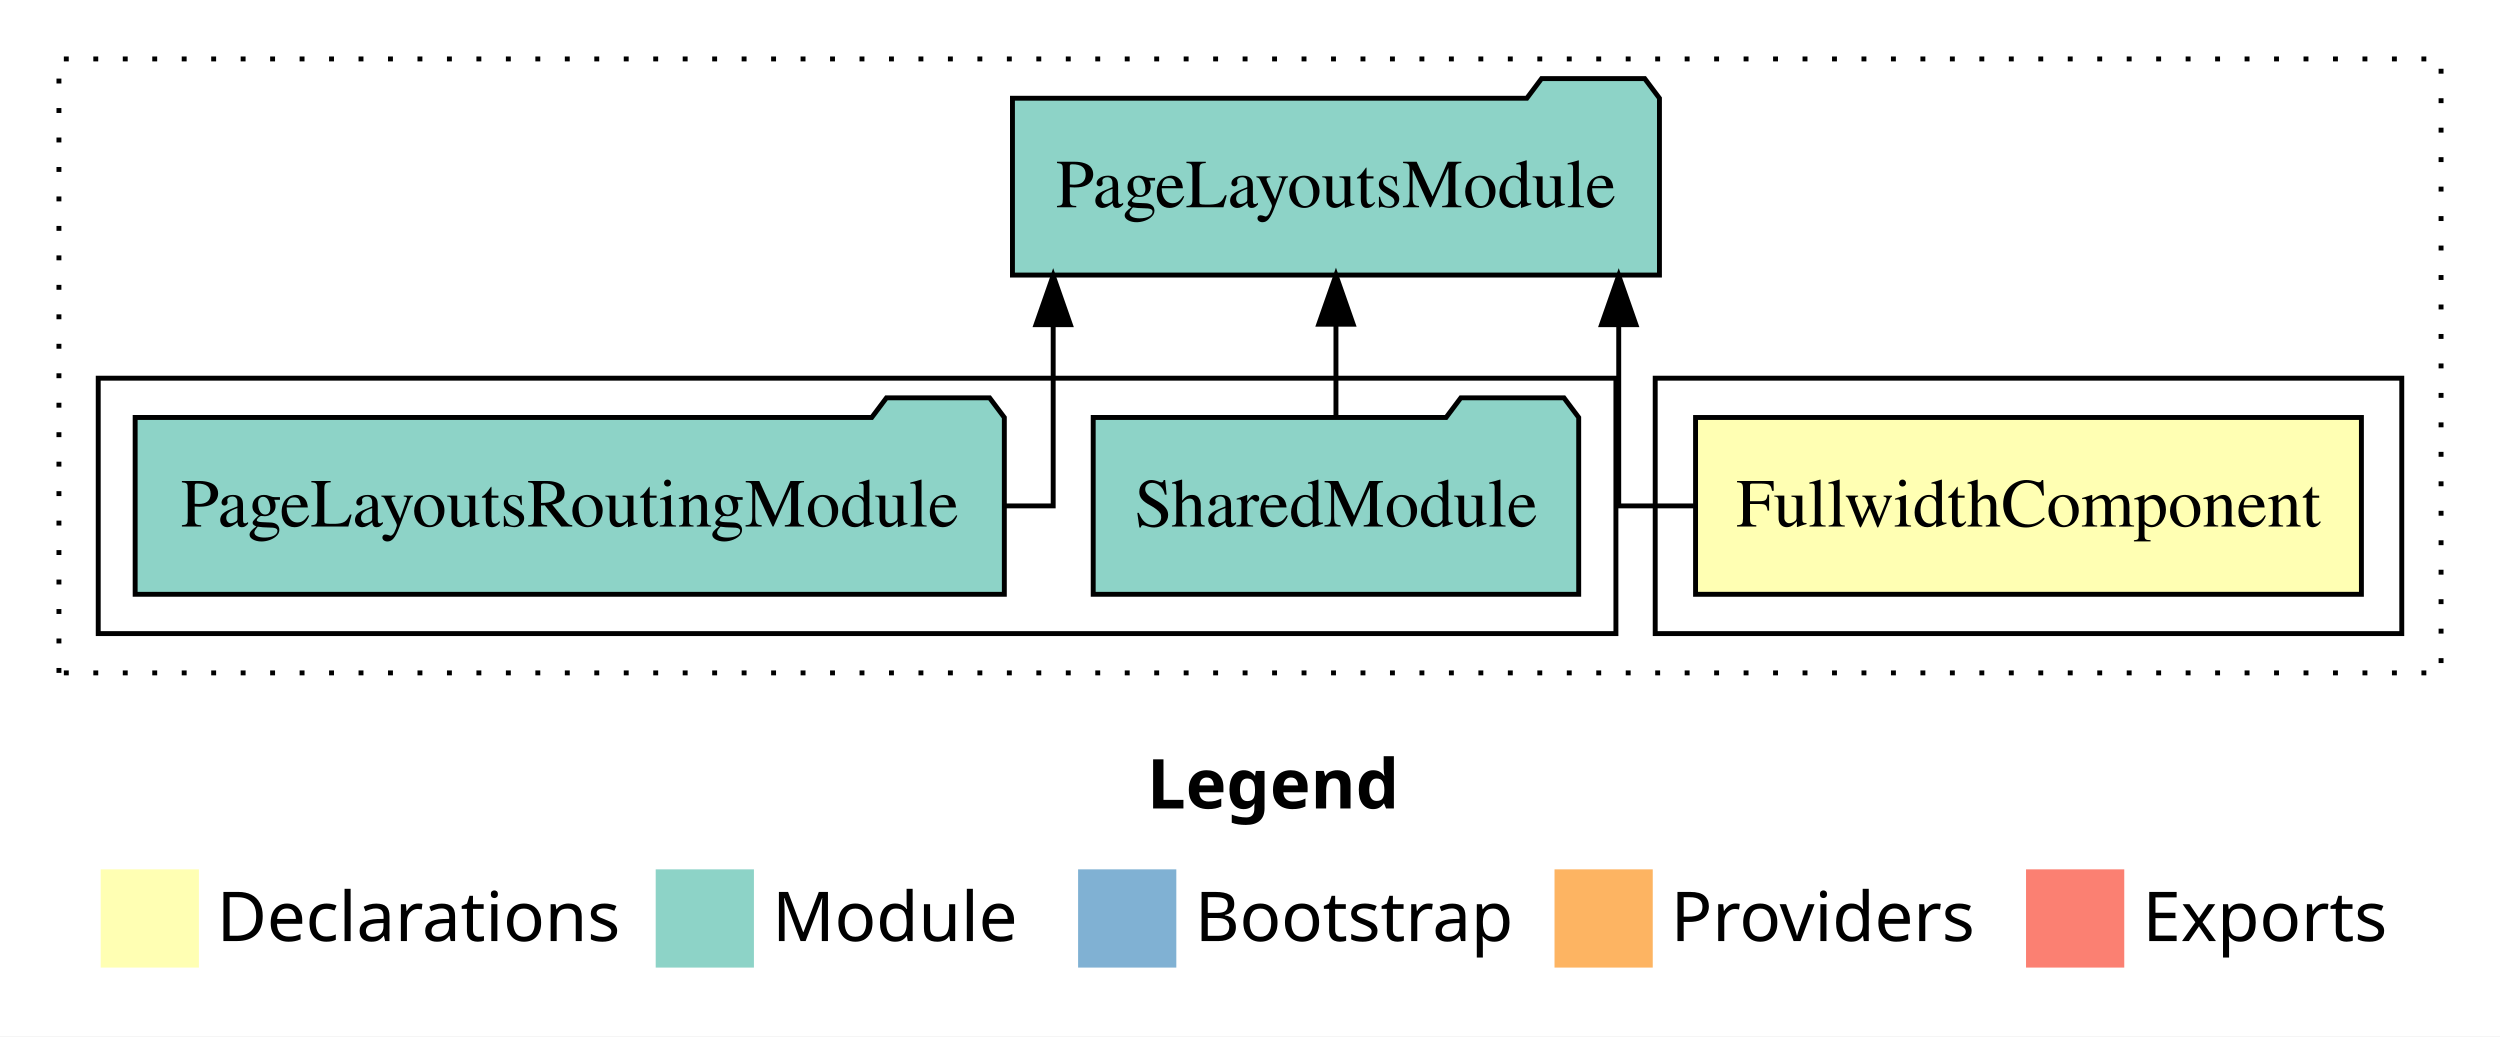
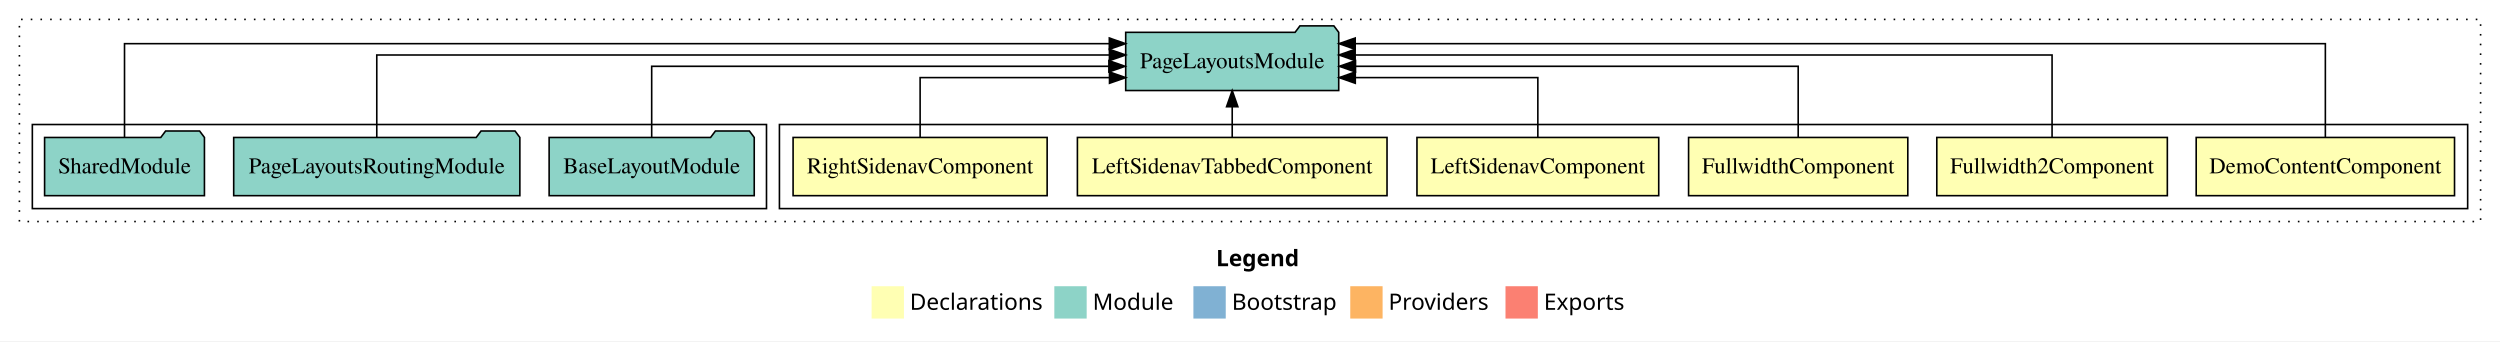
- <svg xmlns="http://www.w3.org/2000/svg" width="509pt" height="211pt" viewBox="0.00 0.00 509.00 211.00">
+ <svg xmlns="http://www.w3.org/2000/svg" width="1546pt" height="211pt" viewBox="0.00 0.00 1546.00 211.00">
  <g id="graph0" class="graph" transform="scale(1 1) rotate(0) translate(4 207)">
-     <polygon fill="#ffffff" stroke="transparent" points="-4,4 -4,-207 505,-207 505,4 -4,4" />
-     <text text-anchor="start" x="229.509" y="-42.4" font-family="sans-serif" font-weight="bold" font-size="14.00" fill="#000000">Legend</text>
-     <polygon fill="#ffffb3" stroke="transparent" points="16.5,-10 16.5,-30 36.5,-30 36.5,-10 16.5,-10" />
-     <text text-anchor="start" x="40.129" y="-15.4" font-family="sans-serif" font-size="14.00" fill="#000000">  Declarations</text>
-     <polygon fill="#8dd3c7" stroke="transparent" points="129.5,-10 129.5,-30 149.5,-30 149.5,-10 129.5,-10" />
-     <text text-anchor="start" x="153.225" y="-15.4" font-family="sans-serif" font-size="14.00" fill="#000000">  Module</text>
-     <polygon fill="#80b1d3" stroke="transparent" points="215.5,-10 215.5,-30 235.5,-30 235.5,-10 215.5,-10" />
-     <text text-anchor="start" x="239.281" y="-15.4" font-family="sans-serif" font-size="14.00" fill="#000000">  Bootstrap</text>
-     <polygon fill="#fdb462" stroke="transparent" points="312.5,-10 312.5,-30 332.5,-30 332.5,-10 312.5,-10" />
-     <text text-anchor="start" x="336.173" y="-15.4" font-family="sans-serif" font-size="14.00" fill="#000000">  Providers</text>
-     <polygon fill="#fb8072" stroke="transparent" points="408.5,-10 408.5,-30 428.5,-30 428.5,-10 408.5,-10" />
-     <text text-anchor="start" x="432.226" y="-15.4" font-family="sans-serif" font-size="14.00" fill="#000000">  Exports</text>
+     <polygon fill="#ffffff" stroke="transparent" points="-4,4 -4,-207 1542,-207 1542,4 -4,4" />
+     <text text-anchor="start" x="748.009" y="-42.4" font-family="sans-serif" font-weight="bold" font-size="14.00" fill="#000000">Legend</text>
+     <polygon fill="#ffffb3" stroke="transparent" points="535,-10 535,-30 555,-30 555,-10 535,-10" />
+     <text text-anchor="start" x="558.629" y="-15.4" font-family="sans-serif" font-size="14.00" fill="#000000">  Declarations</text>
+     <polygon fill="#8dd3c7" stroke="transparent" points="648,-10 648,-30 668,-30 668,-10 648,-10" />
+     <text text-anchor="start" x="671.725" y="-15.4" font-family="sans-serif" font-size="14.00" fill="#000000">  Module</text>
+     <polygon fill="#80b1d3" stroke="transparent" points="734,-10 734,-30 754,-30 754,-10 734,-10" />
+     <text text-anchor="start" x="757.781" y="-15.4" font-family="sans-serif" font-size="14.00" fill="#000000">  Bootstrap</text>
+     <polygon fill="#fdb462" stroke="transparent" points="831,-10 831,-30 851,-30 851,-10 831,-10" />
+     <text text-anchor="start" x="854.673" y="-15.4" font-family="sans-serif" font-size="14.00" fill="#000000">  Providers</text>
+     <polygon fill="#fb8072" stroke="transparent" points="927,-10 927,-30 947,-30 947,-10 927,-10" />
+     <text text-anchor="start" x="950.726" y="-15.4" font-family="sans-serif" font-size="14.00" fill="#000000">  Exports</text>
    <g id="clust1" class="cluster">
-       <polygon fill="none" stroke="#000000" stroke-dasharray="1,5" points="8,-70 8,-195 493,-195 493,-70 8,-70" />
+       <polygon fill="none" stroke="#000000" stroke-dasharray="1,5" points="8,-70 8,-195 1530,-195 1530,-70 8,-70" />
    </g>
    <g id="clust2" class="cluster">
-       <polygon fill="none" stroke="#000000" points="333,-78 333,-130 485,-130 485,-78 333,-78" />
+       <polygon fill="none" stroke="#000000" points="478,-78 478,-130 1522,-130 1522,-78 478,-78" />
    </g>
-     <g id="clust4" class="cluster">
-       <polygon fill="none" stroke="#000000" points="16,-78 16,-130 325,-130 325,-78 16,-78" />
+     <g id="clust9" class="cluster">
+       <polygon fill="none" stroke="#000000" points="16,-78 16,-130 470,-130 470,-78 16,-78" />
    </g>
    <g id="node1" class="node">
-       <polygon fill="#ffffb3" stroke="#000000" points="476.784,-122 341.216,-122 341.216,-86 476.784,-86 476.784,-122" />
-       <text text-anchor="middle" x="409" y="-99.8" font-family="Times,serif" font-size="14.00" fill="#000000">FullwidthComponent</text>
+       <polygon fill="#ffffb3" stroke="#000000" points="1513.877,-122 1354.123,-122 1354.123,-86 1513.877,-86 1513.877,-122" />
+       <text text-anchor="middle" x="1434" y="-99.8" font-family="Times,serif" font-size="14.00" fill="#000000">DemoContentComponent</text>
+     </g>
+     <g id="node7" class="node">
+       <polygon fill="#8dd3c7" stroke="#000000" points="823.864,-187 820.864,-191 799.864,-191 796.864,-187 692.136,-187 692.136,-151 823.864,-151 823.864,-187" />
+       <text text-anchor="middle" x="758" y="-164.8" font-family="Times,serif" font-size="14.00" fill="#000000">PageLayoutsModule</text>
+     </g>
+     <g id="edge1" class="edge">
+       <path fill="none" stroke="#000000" d="M1434,-122.011C1434,-144.485 1434,-180 1434,-180 1434,-180 834.049,-180 834.049,-180" />
+       <polygon fill="#000000" stroke="#000000" points="834.049,-176.5 824.049,-180 834.048,-183.5 834.049,-176.5" />
    </g>
    <g id="node2" class="node">
-       <polygon fill="#8dd3c7" stroke="#000000" points="333.864,-187 330.864,-191 309.864,-191 306.864,-187 202.136,-187 202.136,-151 333.864,-151 333.864,-187" />
-       <text text-anchor="middle" x="268" y="-164.8" font-family="Times,serif" font-size="14.00" fill="#000000">PageLayoutsModule</text>
+       <polygon fill="#ffffb3" stroke="#000000" points="1336.284,-122 1193.716,-122 1193.716,-86 1336.284,-86 1336.284,-122" />
+       <text text-anchor="middle" x="1265" y="-99.8" font-family="Times,serif" font-size="14.00" fill="#000000">Fullwidth2Component</text>
    </g>
-     <g id="edge1" class="edge">
-       <path fill="none" stroke="#000000" d="M340.874,-104C331.809,-104 325.572,-104 325.572,-104 325.572,-104 325.572,-140.894 325.572,-140.894" />
-       <polygon fill="#000000" stroke="#000000" points="322.072,-140.894 325.572,-150.894 329.072,-140.894 322.072,-140.894" />
+     <g id="edge2" class="edge">
+       <path fill="none" stroke="#000000" d="M1265,-122.129C1265,-142.572 1265,-173 1265,-173 1265,-173 834.021,-173 834.021,-173" />
+       <polygon fill="#000000" stroke="#000000" points="834.021,-169.5 824.021,-173 834.021,-176.5 834.021,-169.5" />
    </g>
    <g id="node3" class="node">
-       <polygon fill="#8dd3c7" stroke="#000000" points="317.423,-122 314.423,-126 293.423,-126 290.423,-122 218.577,-122 218.577,-86 317.423,-86 317.423,-122" />
-       <text text-anchor="middle" x="268" y="-99.8" font-family="Times,serif" font-size="14.00" fill="#000000">SharedModule</text>
+       <polygon fill="#ffffb3" stroke="#000000" points="1175.784,-122 1040.216,-122 1040.216,-86 1175.784,-86 1175.784,-122" />
+       <text text-anchor="middle" x="1108" y="-99.8" font-family="Times,serif" font-size="14.00" fill="#000000">FullwidthComponent</text>
    </g>
-     <g id="edge2" class="edge">
-       <path fill="none" stroke="#000000" d="M268,-122.106C268,-122.106 268,-140.991 268,-140.991" />
-       <polygon fill="#000000" stroke="#000000" points="264.5,-140.991 268,-150.991 271.5,-140.991 264.5,-140.991" />
+     <g id="edge3" class="edge">
+       <path fill="none" stroke="#000000" d="M1108,-122.267C1108,-140.555 1108,-166 1108,-166 1108,-166 834.244,-166 834.244,-166" />
+       <polygon fill="#000000" stroke="#000000" points="834.244,-162.5 824.244,-166 834.244,-169.5 834.244,-162.5" />
    </g>
    <g id="node4" class="node">
-       <polygon fill="#8dd3c7" stroke="#000000" points="200.482,-122 197.482,-126 176.482,-126 173.482,-122 23.518,-122 23.518,-86 200.482,-86 200.482,-122" />
-       <text text-anchor="middle" x="112" y="-99.8" font-family="Times,serif" font-size="14.00" fill="#000000">PageLayoutsRoutingModule</text>
+       <polygon fill="#ffffb3" stroke="#000000" points="1021.753,-122 872.247,-122 872.247,-86 1021.753,-86 1021.753,-122" />
+       <text text-anchor="middle" x="947" y="-99.8" font-family="Times,serif" font-size="14.00" fill="#000000">LeftSidenavComponent</text>
    </g>
-     <g id="edge3" class="edge">
-       <path fill="none" stroke="#000000" d="M200.631,-104C206.674,-104 210.429,-104 210.429,-104 210.429,-104 210.429,-140.894 210.429,-140.894" />
-       <polygon fill="#000000" stroke="#000000" points="206.929,-140.894 210.429,-150.894 213.929,-140.894 206.929,-140.894" />
+     <g id="edge4" class="edge">
+       <path fill="none" stroke="#000000" d="M947,-122.009C947,-138.049 947,-159 947,-159 947,-159 834.103,-159 834.103,-159" />
+       <polygon fill="#000000" stroke="#000000" points="834.103,-155.5 824.103,-159 834.103,-162.5 834.103,-155.5" />
+     </g>
+     <g id="node5" class="node">
+       <polygon fill="#ffffb3" stroke="#000000" points="853.735,-122 662.265,-122 662.265,-86 853.735,-86 853.735,-122" />
+       <text text-anchor="middle" x="758" y="-99.8" font-family="Times,serif" font-size="14.00" fill="#000000">LeftSidenavTabbedComponent</text>
+     </g>
+     <g id="edge5" class="edge">
+       <path fill="none" stroke="#000000" d="M758,-122.106C758,-122.106 758,-140.991 758,-140.991" />
+       <polygon fill="#000000" stroke="#000000" points="754.5,-140.991 758,-150.991 761.5,-140.991 754.5,-140.991" />
+     </g>
+     <g id="node6" class="node">
+       <polygon fill="#ffffb3" stroke="#000000" points="643.553,-122 486.447,-122 486.447,-86 643.553,-86 643.553,-122" />
+       <text text-anchor="middle" x="565" y="-99.8" font-family="Times,serif" font-size="14.00" fill="#000000">RightSidenavComponent</text>
+     </g>
+     <g id="edge6" class="edge">
+       <path fill="none" stroke="#000000" d="M565,-122.009C565,-138.049 565,-159 565,-159 565,-159 682.12,-159 682.12,-159" />
+       <polygon fill="#000000" stroke="#000000" points="682.12,-162.5 692.12,-159 682.12,-155.5 682.12,-162.5" />
+     </g>
+     <g id="node8" class="node">
+       <polygon fill="#8dd3c7" stroke="#000000" points="462.419,-122 459.419,-126 438.419,-126 435.419,-122 335.581,-122 335.581,-86 462.419,-86 462.419,-122" />
+       <text text-anchor="middle" x="399" y="-99.8" font-family="Times,serif" font-size="14.00" fill="#000000">BaseLayoutModule</text>
+     </g>
+     <g id="edge7" class="edge">
+       <path fill="none" stroke="#000000" d="M399,-122.267C399,-140.555 399,-166 399,-166 399,-166 681.736,-166 681.736,-166" />
+       <polygon fill="#000000" stroke="#000000" points="681.736,-169.5 691.736,-166 681.736,-162.5 681.736,-169.5" />
+     </g>
+     <g id="node9" class="node">
+       <polygon fill="#8dd3c7" stroke="#000000" points="317.482,-122 314.482,-126 293.482,-126 290.482,-122 140.518,-122 140.518,-86 317.482,-86 317.482,-122" />
+       <text text-anchor="middle" x="229" y="-99.8" font-family="Times,serif" font-size="14.00" fill="#000000">PageLayoutsRoutingModule</text>
+     </g>
+     <g id="edge8" class="edge">
+       <path fill="none" stroke="#000000" d="M229,-122.129C229,-142.572 229,-173 229,-173 229,-173 682.071,-173 682.071,-173" />
+       <polygon fill="#000000" stroke="#000000" points="682.071,-176.5 692.071,-173 682.071,-169.5 682.071,-176.5" />
+     </g>
+     <g id="node10" class="node">
+       <polygon fill="#8dd3c7" stroke="#000000" points="122.423,-122 119.423,-126 98.423,-126 95.423,-122 23.577,-122 23.577,-86 122.423,-86 122.423,-122" />
+       <text text-anchor="middle" x="73" y="-99.8" font-family="Times,serif" font-size="14.00" fill="#000000">SharedModule</text>
+     </g>
+     <g id="edge9" class="edge">
+       <path fill="none" stroke="#000000" d="M73,-122.011C73,-144.485 73,-180 73,-180 73,-180 682.008,-180 682.008,-180" />
+       <polygon fill="#000000" stroke="#000000" points="682.009,-183.5 692.008,-180 682.008,-176.5 682.009,-183.5" />
    </g>
  </g>
</svg>
